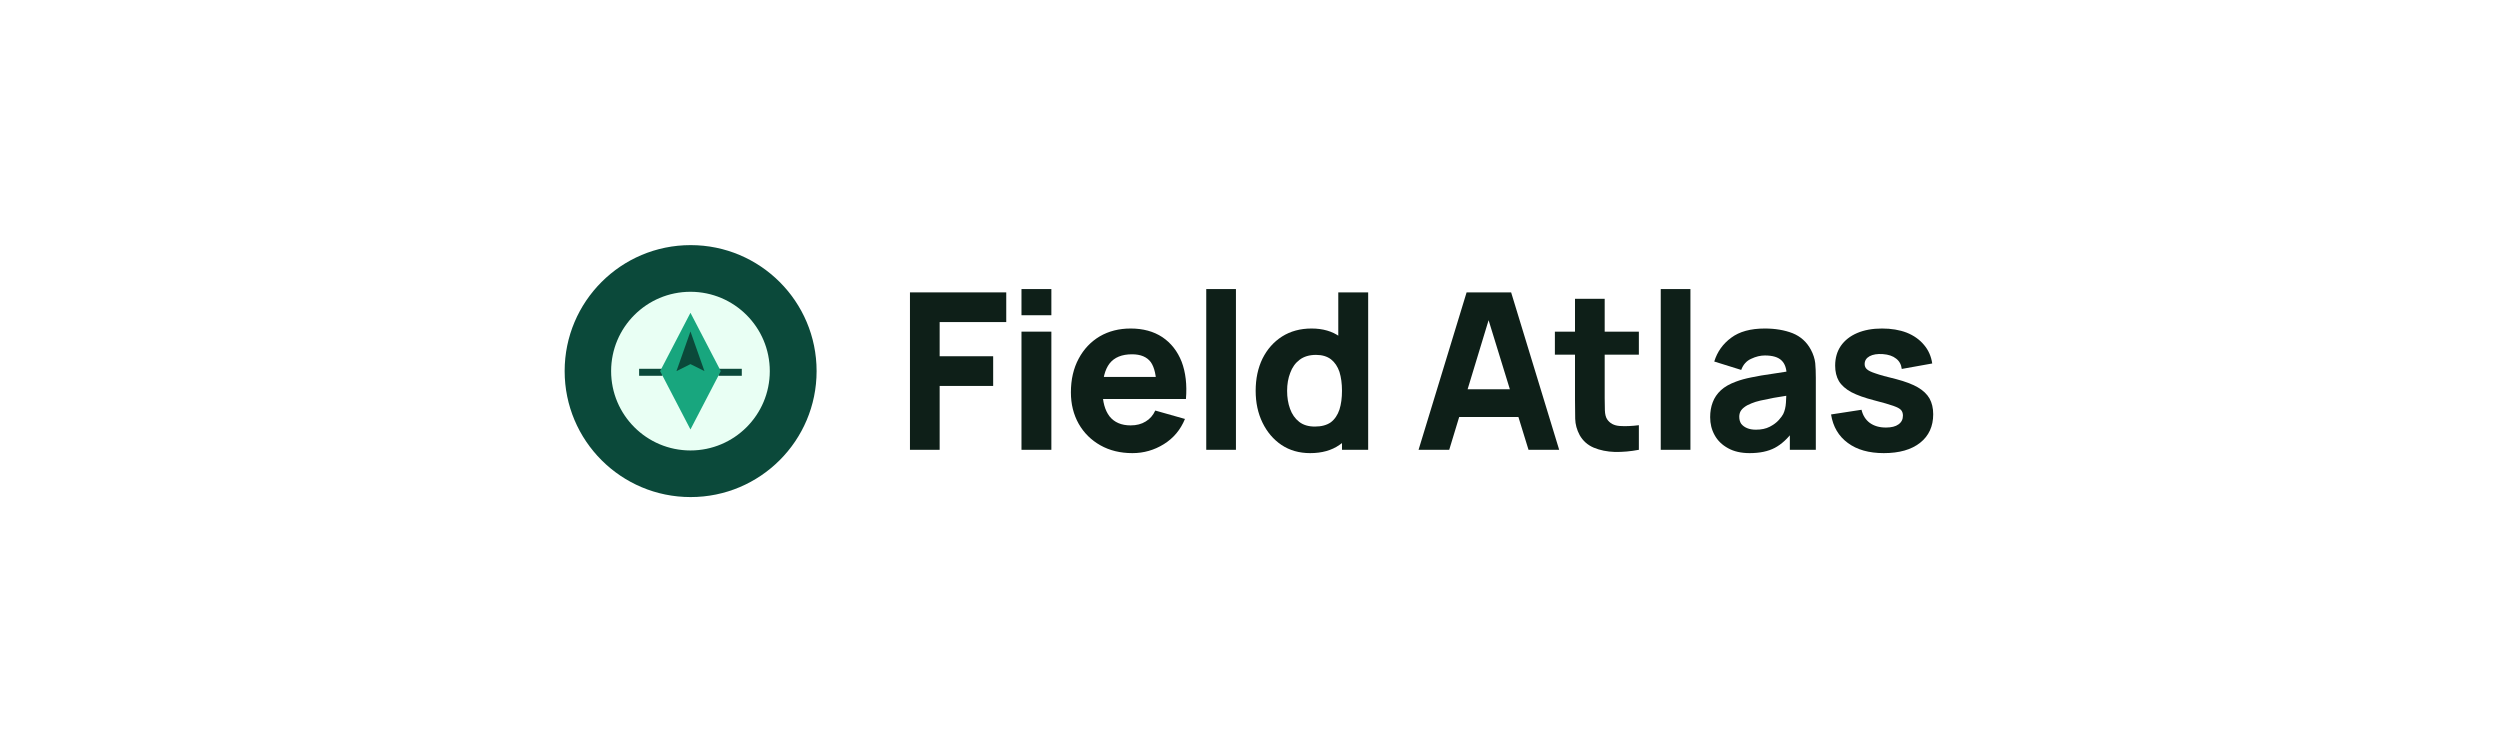
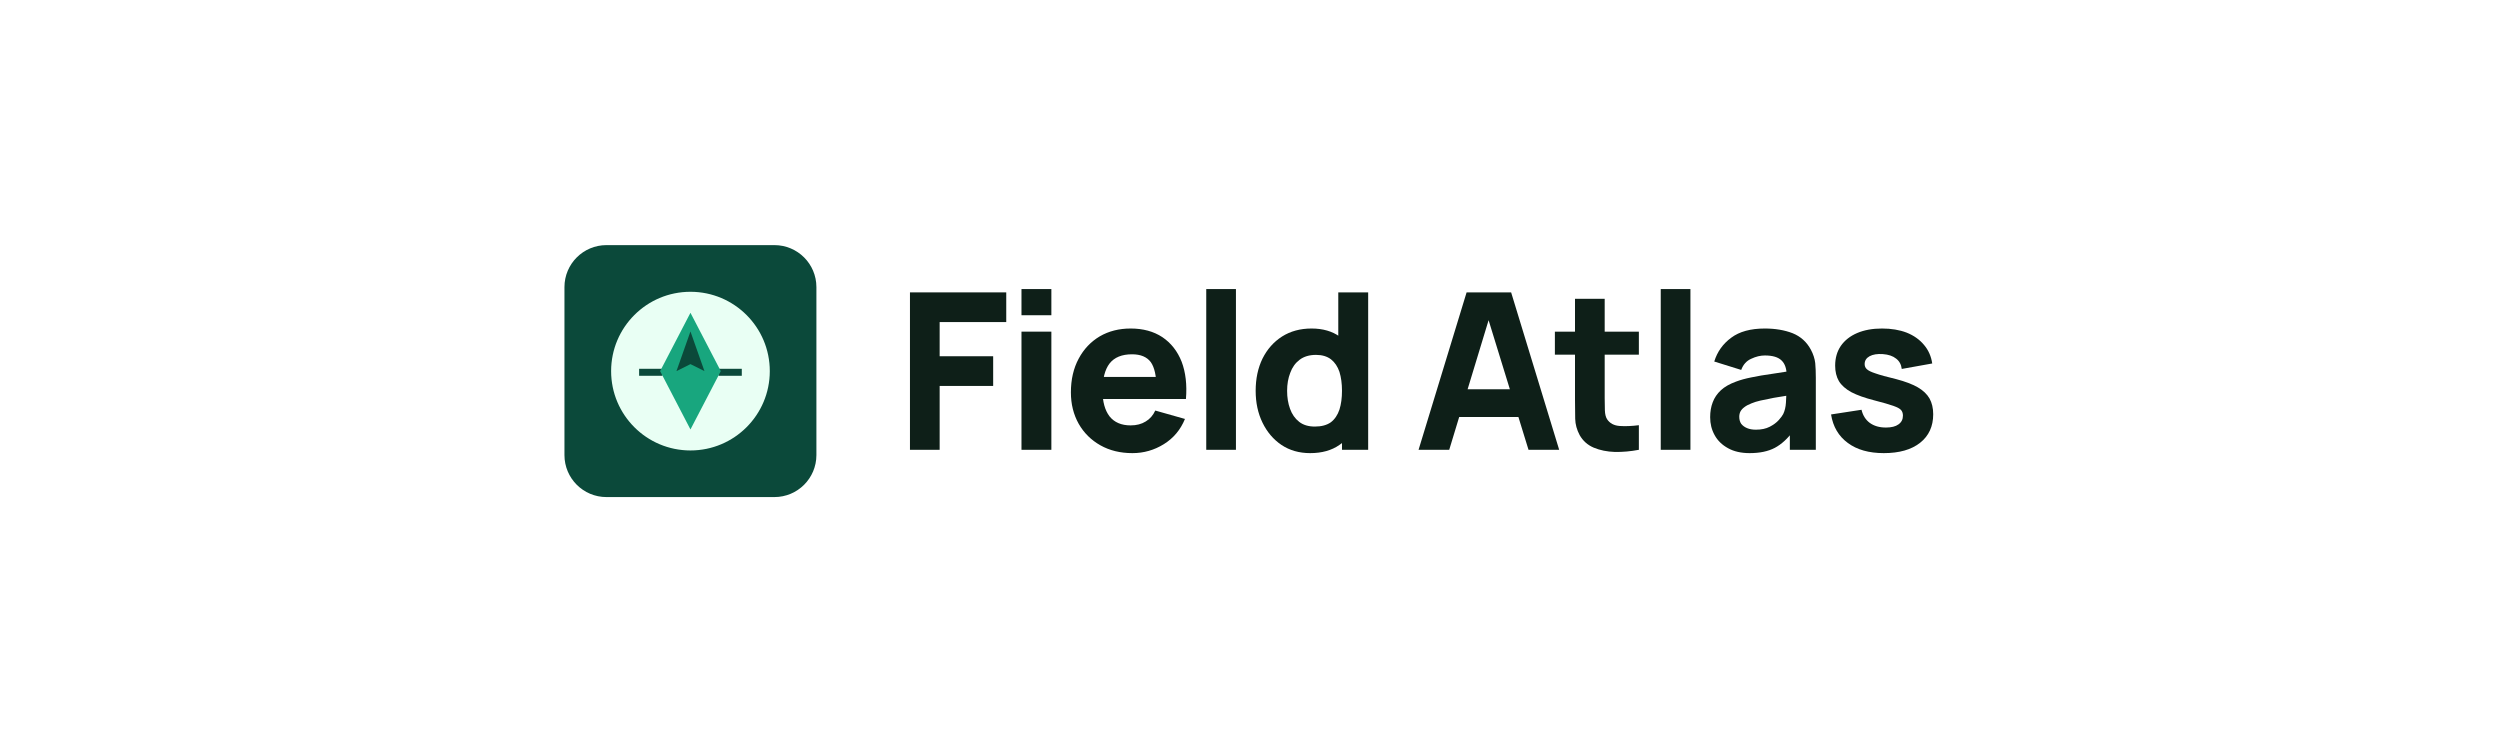
<svg xmlns="http://www.w3.org/2000/svg" viewBox="0 0 1280 380" role="img" aria-labelledby="t d">
  <style>.eb{animation:eb 7.8s linear infinite both}@keyframes eb{0%{opacity:0;transform:translateY(10px)}0%{opacity:0;transform:translateY(10px);animation-timing-function:cubic-bezier(.2,.8,.2,1)}5.77%{opacity:1;transform:none}100%{opacity:1;transform:none}}.a0{animation:a0 7.8s linear infinite both}@keyframes a0{0%{transform:translateY(120px)}2.31%{transform:translateY(120px);animation-timing-function:cubic-bezier(.2,.8,.2,1)}7.69%{transform:none}100%{transform:none}}.a1{animation:a1 7.8s linear infinite both}@keyframes a1{0%{transform:translateY(120px)}2.95%{transform:translateY(120px);animation-timing-function:cubic-bezier(.2,.8,.2,1)}8.33%{transform:none}100%{transform:none}}.a2{animation:a2 7.8s linear infinite both}@keyframes a2{0%{transform:translateY(120px)}3.59%{transform:translateY(120px);animation-timing-function:cubic-bezier(.2,.8,.2,1)}8.97%{transform:none}100%{transform:none}}.a3{animation:a3 7.8s linear infinite both}@keyframes a3{0%{transform:translateY(120px)}4.23%{transform:translateY(120px);animation-timing-function:cubic-bezier(.2,.8,.2,1)}9.62%{transform:none}100%{transform:none}}.a4{animation:a4 7.8s linear infinite both}@keyframes a4{0%{transform:translateY(120px)}4.87%{transform:translateY(120px);animation-timing-function:cubic-bezier(.2,.8,.2,1)}10.26%{transform:none}100%{transform:none}}.a5{animation:a5 7.8s linear infinite both}@keyframes a5{0%{transform:translateY(120px)}5.51%{transform:translateY(120px);animation-timing-function:cubic-bezier(.2,.8,.2,1)}10.9%{transform:none}100%{transform:none}}.a6{animation:a6 7.8s linear infinite both}@keyframes a6{0%{transform:translateY(120px)}6.15%{transform:translateY(120px);animation-timing-function:cubic-bezier(.2,.8,.2,1)}11.54%{transform:none}100%{transform:none}}.a7{animation:a7 7.8s linear infinite both}@keyframes a7{0%{transform:translateY(120px)}6.79%{transform:translateY(120px);animation-timing-function:cubic-bezier(.2,.8,.2,1)}12.18%{transform:none}100%{transform:none}}.a8{animation:a8 7.8s linear infinite both}@keyframes a8{0%{transform:translateY(120px)}7.44%{transform:translateY(120px);animation-timing-function:cubic-bezier(.2,.8,.2,1)}12.82%{transform:none}100%{transform:none}}.a9{animation:a9 7.8s linear infinite both}@keyframes a9{0%{transform:translateY(120px)}8.08%{transform:translateY(120px);animation-timing-function:cubic-bezier(.2,.8,.2,1)}13.46%{transform:none}100%{transform:none}}.a10{animation:a10 7.8s linear infinite both}@keyframes a10{0%{transform:translateY(120px)}8.72%{transform:translateY(120px);animation-timing-function:cubic-bezier(.2,.8,.2,1)}14.1%{transform:none}100%{transform:none}}.a11{animation:a11 7.8s linear infinite both}@keyframes a11{0%{transform:translateY(120px)}9.36%{transform:translateY(120px);animation-timing-function:cubic-bezier(.2,.8,.2,1)}14.74%{transform:none}100%{transform:none}}.b0{animation:b0 7.8s linear infinite both}@keyframes b0{0%{transform:translateY(150px)}9.49%{transform:translateY(150px);animation-timing-function:cubic-bezier(.2,.8,.2,1)}14.87%{transform:none}100%{transform:none}}.b1{animation:b1 7.8s linear infinite both}@keyframes b1{0%{transform:translateY(150px)}10.06%{transform:translateY(150px);animation-timing-function:cubic-bezier(.2,.8,.2,1)}15.45%{transform:none}100%{transform:none}}.b2{animation:b2 7.8s linear infinite both}@keyframes b2{0%{transform:translateY(150px)}10.64%{transform:translateY(150px);animation-timing-function:cubic-bezier(.2,.8,.2,1)}16.03%{transform:none}100%{transform:none}}.b3{animation:b3 7.8s linear infinite both}@keyframes b3{0%{transform:translateY(150px)}11.22%{transform:translateY(150px);animation-timing-function:cubic-bezier(.2,.8,.2,1)}16.6%{transform:none}100%{transform:none}}.b4{animation:b4 7.8s linear infinite both}@keyframes b4{0%{transform:translateY(150px)}11.79%{transform:translateY(150px);animation-timing-function:cubic-bezier(.2,.8,.2,1)}17.18%{transform:none}100%{transform:none}}.b5{animation:b5 7.8s linear infinite both}@keyframes b5{0%{transform:translateY(150px)}12.37%{transform:translateY(150px);animation-timing-function:cubic-bezier(.2,.8,.2,1)}17.76%{transform:none}100%{transform:none}}.b6{animation:b6 7.8s linear infinite both}@keyframes b6{0%{transform:translateY(150px)}12.95%{transform:translateY(150px);animation-timing-function:cubic-bezier(.2,.8,.2,1)}18.33%{transform:none}100%{transform:none}}.b7{animation:b7 7.8s linear infinite both}@keyframes b7{0%{transform:translateY(150px)}13.53%{transform:translateY(150px);animation-timing-function:cubic-bezier(.2,.8,.2,1)}18.91%{transform:none}100%{transform:none}}.b8{animation:b8 7.8s linear infinite both}@keyframes b8{0%{transform:translateY(150px)}14.1%{transform:translateY(150px);animation-timing-function:cubic-bezier(.2,.8,.2,1)}19.49%{transform:none}100%{transform:none}}.b9{animation:b9 7.8s linear infinite both}@keyframes b9{0%{transform:translateY(150px)}14.68%{transform:translateY(150px);animation-timing-function:cubic-bezier(.2,.8,.2,1)}20.06%{transform:none}100%{transform:none}}.b10{animation:b10 7.8s linear infinite both}@keyframes b10{0%{transform:translateY(150px)}15.26%{transform:translateY(150px);animation-timing-function:cubic-bezier(.2,.8,.2,1)}20.64%{transform:none}100%{transform:none}}.b11{animation:b11 7.8s linear infinite both}@keyframes b11{0%{transform:translateY(150px)}15.83%{transform:translateY(150px);animation-timing-function:cubic-bezier(.2,.8,.2,1)}21.22%{transform:none}100%{transform:none}}.b12{animation:b12 7.8s linear infinite both}@keyframes b12{0%{transform:translateY(150px)}16.41%{transform:translateY(150px);animation-timing-function:cubic-bezier(.2,.8,.2,1)}21.79%{transform:none}100%{transform:none}}.b13{animation:b13 7.8s linear infinite both}@keyframes b13{0%{transform:translateY(150px)}16.99%{transform:translateY(150px);animation-timing-function:cubic-bezier(.2,.8,.2,1)}22.37%{transform:none}100%{transform:none}}.b14{animation:b14 7.8s linear infinite both}@keyframes b14{0%{transform:translateY(150px)}17.56%{transform:translateY(150px);animation-timing-function:cubic-bezier(.2,.8,.2,1)}22.95%{transform:none}100%{transform:none}}.up{animation:up 7.8s linear infinite both}@keyframes up{0%{opacity:1;transform:none}39.74%{opacity:1;transform:none;animation-timing-function:ease-in-out}42.56%{opacity:1;transform:translateY(-18px);animation-timing-function:cubic-bezier(.6,0,.9,.4)}44.87%{opacity:1;transform:translateY(-320px)}45%{opacity:0;transform:translateY(-320px)}100%{opacity:0;transform:translateY(-320px)}}.down{animation:down 7.8s linear infinite both}@keyframes down{0%{opacity:1;transform:none}39.74%{opacity:1;transform:none;animation-timing-function:ease-in-out}42.56%{opacity:1;transform:translateY(18px);animation-timing-function:cubic-bezier(.6,0,.9,.4)}44.87%{opacity:1;transform:translateY(320px)}45%{opacity:0;transform:translateY(320px)}100%{opacity:0;transform:translateY(320px)}}.slide{animation:slide 7.8s linear infinite both}@keyframes slide{0%{transform:translateX(286.4px)}57.05%{transform:translateX(286.4px);animation-timing-function:cubic-bezier(.7,0,.2,1)}59.62%{transform:none}100%{transform:none}}.seed{transform-origin:353.6px 190.0px;animation:seed 7.8s linear infinite both}@keyframes seed{0%{opacity:0;transform:scale(.3)}40.26%{opacity:0;transform:scale(.3)}40.51%{opacity:1;transform:scale(.3);animation-timing-function:cubic-bezier(.2,.8,.2,1)}43.33%{opacity:1;transform:none}43.46%{opacity:0;transform:none}100%{opacity:0;transform:none}}.ring{transform-origin:353.6px 190.0px;animation:ring 7.8s linear infinite both}@keyframes ring{0%{opacity:0;transform:scale(.6)}43.33%{opacity:0;transform:scale(.6)}43.46%{opacity:1;transform:scale(.6);animation-timing-function:cubic-bezier(.2,.8,.2,1)}46.41%{opacity:1;transform:scale(1.3)}46.54%{opacity:0;transform:scale(1.3)}100%{opacity:0;transform:scale(1.3)}}.r0{transform-origin:353.6px 190.0px;animation:r0 7.8s linear infinite both}@keyframes r0{0%{opacity:0;transform:rotate(-150deg) scale(.3)}46.41%{opacity:0;transform:rotate(-150deg) scale(.3)}46.54%{opacity:1;transform:rotate(-150deg) scale(.3);animation-timing-function:cubic-bezier(.3,1.45,.5,1)}51.03%{opacity:1;transform:none}51.54%{opacity:1;transform:none}52.56%{opacity:0;transform:none}100%{opacity:0;transform:none}}.r1{transform-origin:353.6px 190.0px;animation:r1 7.8s linear infinite both}@keyframes r1{0%{opacity:0;transform:rotate(120deg) scale(.3)}46.67%{opacity:0;transform:rotate(120deg) scale(.3)}46.79%{opacity:1;transform:rotate(120deg) scale(.3);animation-timing-function:cubic-bezier(.3,1.45,.5,1)}51.03%{opacity:1;transform:none}51.54%{opacity:1;transform:none}52.56%{opacity:0;transform:none}100%{opacity:0;transform:none}}.r2{transform-origin:353.6px 190.0px;animation:r2 7.8s linear infinite both}@keyframes r2{0%{opacity:0;transform:rotate(-95deg) scale(.3)}46.92%{opacity:0;transform:rotate(-95deg) scale(.3)}47.05%{opacity:1;transform:rotate(-95deg) scale(.3);animation-timing-function:cubic-bezier(.3,1.45,.5,1)}51.03%{opacity:1;transform:none}51.54%{opacity:1;transform:none}52.56%{opacity:0;transform:none}100%{opacity:0;transform:none}}.r3{transform-origin:353.6px 190.0px;animation:r3 7.8s linear infinite both}@keyframes r3{0%{opacity:0;transform:rotate(165deg) scale(.3)}47.18%{opacity:0;transform:rotate(165deg) scale(.3)}47.31%{opacity:1;transform:rotate(165deg) scale(.3);animation-timing-function:cubic-bezier(.3,1.45,.5,1)}51.03%{opacity:1;transform:none}51.54%{opacity:1;transform:none}52.56%{opacity:0;transform:none}100%{opacity:0;transform:none}}.tile{transform-origin:353.6px 190.0px;animation:tile 7.8s linear infinite both}@keyframes tile{0%{opacity:0;transform:scale(.2)}49.23%{opacity:0;transform:scale(.2)}49.36%{opacity:1;transform:scale(.2);animation-timing-function:cubic-bezier(.2,.8,.2,1)}51.79%{opacity:1;transform:none}100%{opacity:1;transform:none}}.disc{transform-origin:353.6px 190.0px;animation:disc 7.8s linear infinite both}@keyframes disc{0%{opacity:0;transform:scale(0)}50.51%{opacity:0;transform:scale(0)}50.64%{opacity:1;transform:scale(0);animation-timing-function:cubic-bezier(.3,1.45,.5,1)}53.59%{opacity:1;transform:none}100%{opacity:1;transform:none}}.needle{transform-origin:353.6px 190.0px;animation:needle 7.8s linear infinite both}@keyframes needle{0%{opacity:0;transform:rotate(-540deg) scale(.4)}47.44%{opacity:0;transform:rotate(-540deg) scale(.4)}47.56%{opacity:1;transform:rotate(-540deg) scale(.4);animation-timing-function:cubic-bezier(.2,.8,.2,1)}52.82%{opacity:1;transform:rotate(14deg);animation-timing-function:ease-in-out}54.62%{opacity:1;transform:rotate(-5deg);animation-timing-function:ease-in-out}56.15%{opacity:1;transform:none}100%{opacity:1;transform:none}}.bars{transform-origin:353.6px 190.0px;animation:bars 7.8s linear infinite both}@keyframes bars{0%{transform:scaleX(0)}52.82%{transform:scaleX(0);animation-timing-function:cubic-bezier(.2,.8,.2,1)}55.38%{transform:none}100%{transform:none}}.c0{animation:c0 7.8s linear infinite both}@keyframes c0{0%{transform:translateY(140px)}58.97%{transform:translateY(140px);animation-timing-function:cubic-bezier(.2,.8,.2,1)}64.36%{transform:none}100%{transform:none}}.c1{animation:c1 7.8s linear infinite both}@keyframes c1{0%{transform:translateY(140px)}59.49%{transform:translateY(140px);animation-timing-function:cubic-bezier(.2,.8,.2,1)}64.87%{transform:none}100%{transform:none}}.c2{animation:c2 7.8s linear infinite both}@keyframes c2{0%{transform:translateY(140px)}60%{transform:translateY(140px);animation-timing-function:cubic-bezier(.2,.8,.2,1)}65.38%{transform:none}100%{transform:none}}.c3{animation:c3 7.8s linear infinite both}@keyframes c3{0%{transform:translateY(140px)}60.51%{transform:translateY(140px);animation-timing-function:cubic-bezier(.2,.8,.2,1)}65.9%{transform:none}100%{transform:none}}.c4{animation:c4 7.8s linear infinite both}@keyframes c4{0%{transform:translateY(140px)}61.03%{transform:translateY(140px);animation-timing-function:cubic-bezier(.2,.8,.2,1)}66.41%{transform:none}100%{transform:none}}.c5{animation:c5 7.8s linear infinite both}@keyframes c5{0%{transform:translateY(140px)}61.54%{transform:translateY(140px);animation-timing-function:cubic-bezier(.2,.8,.2,1)}66.92%{transform:none}100%{transform:none}}.c6{animation:c6 7.8s linear infinite both}@keyframes c6{0%{transform:translateY(140px)}62.05%{transform:translateY(140px);animation-timing-function:cubic-bezier(.2,.8,.2,1)}67.44%{transform:none}100%{transform:none}}.c7{animation:c7 7.8s linear infinite both}@keyframes c7{0%{transform:translateY(140px)}62.56%{transform:translateY(140px);animation-timing-function:cubic-bezier(.2,.8,.2,1)}67.95%{transform:none}100%{transform:none}}.c8{animation:c8 7.8s linear infinite both}@keyframes c8{0%{transform:translateY(140px)}63.08%{transform:translateY(140px);animation-timing-function:cubic-bezier(.2,.8,.2,1)}68.46%{transform:none}100%{transform:none}}.c9{animation:c9 7.8s linear infinite both}@keyframes c9{0%{transform:translateY(140px)}63.59%{transform:translateY(140px);animation-timing-function:cubic-bezier(.2,.8,.2,1)}68.97%{transform:none}100%{transform:none}}.c10{animation:c10 7.8s linear infinite both}@keyframes c10{0%{transform:translateY(140px)}64.1%{transform:translateY(140px);animation-timing-function:cubic-bezier(.2,.8,.2,1)}69.49%{transform:none}100%{transform:none}}.all{animation:all 7.8s linear infinite both}@keyframes all{0%{opacity:1}94.87%{opacity:1;animation-timing-function:ease-in}99.74%{opacity:0}100%{opacity:0}}.up,.down,.seed,.ring,.r0,.r1,.r2,.r3{opacity:0}@media (prefers-reduced-motion:reduce){svg *{animation:none!important}}</style>
  <defs>
    <clipPath id="k1">
      <rect x="0" y="98.1" width="1280" height="130.6" />
    </clipPath>
    <clipPath id="k2">
      <rect x="0" y="193.9" width="1280" height="141.4" />
    </clipPath>
    <clipPath id="k3">
      <rect x="0" y="116.1" width="1280" height="152.3" />
    </clipPath>
  </defs>
  <g class="all">
    <g class="up">
      <g class="eb" fill="#4F6B5E">
        <path d="M325.6 96.3Q323.5 96.3 322.1 95.4Q320.6 94.5 319.8 92.9Q319.1 91.3 319.1 89.2Q319.1 87 319.8 85.4Q320.6 83.8 322.1 82.9Q323.5 82 325.6 82Q327.6 82 329.1 82.9Q330.6 83.8 331.4 85.4Q332.2 87 332.2 89.2Q332.2 91.3 331.4 92.9Q330.6 94.5 329.1 95.4Q327.6 96.3 325.6 96.3ZM325.6 94.1Q327 94.1 327.9 93.5Q328.8 92.9 329.3 91.8Q329.7 90.7 329.7 89.2Q329.7 87.7 329.3 86.6Q328.8 85.4 327.9 84.8Q327 84.2 325.6 84.2Q324.2 84.2 323.3 84.8Q322.4 85.4 321.9 86.5Q321.5 87.7 321.5 89.2Q321.5 90.7 321.9 91.8Q322.4 92.9 323.3 93.5Q324.2 94.1 325.6 94.1Z" />
        <path d="M338.2 96V82.3H346.5V84.6H340.5V88H345.3V90.3H340.5V96Z" />
        <path d="M352.4 96V82.3H360.6V84.6H354.6V88H359.5V90.3H354.6V96Z" />
        <path d="M366.7 96V82.3H369V93.9H375V96Z" />
        <path d="M381 96V82.3H383.3V96Z" />
        <path d="M390.3 96V82.3H392.6L399 92V82.3H401.3V96H399L392.6 86.4V96Z" />
        <path d="M408.1 96V82.3H417V84.5H410.4V87.8H415.8V90H410.4V93.9H417V96Z" />
        <path d="M431.4 96V82.3H437.1Q437.3 82.3 437.6 82.3Q437.9 82.3 438.2 82.4Q439.3 82.6 440.1 83.2Q440.9 83.8 441.3 84.7Q441.6 85.6 441.6 86.8Q441.6 88.4 440.8 89.6Q439.9 90.9 438.2 91.1L437.2 91.2H433.7V96ZM439.3 96 436.6 90.4 438.9 89.9 441.9 96ZM433.7 89.1H437Q437.2 89.1 437.4 89.1Q437.6 89 437.8 89Q438.4 88.8 438.7 88.5Q439.1 88.1 439.2 87.7Q439.3 87.2 439.3 86.8Q439.3 86.3 439.2 85.9Q439.1 85.4 438.7 85.1Q438.4 84.7 437.8 84.6Q437.6 84.5 437.4 84.5Q437.2 84.5 437 84.5H433.7Z" />
        <path d="M448.1 96V82.3H457V84.5H450.4V87.8H455.8V90H450.4V93.9H457V96Z" />
        <path d="M468.4 96.3Q466.9 96.3 465.7 95.8Q464.5 95.2 463.7 94.3Q462.9 93.3 462.7 92L465.1 91.6Q465.4 92.8 466.3 93.5Q467.3 94.1 468.5 94.1Q469.2 94.1 469.9 93.9Q470.5 93.7 470.9 93.2Q471.3 92.8 471.3 92.2Q471.3 91.9 471.2 91.6Q471.1 91.4 471 91.2Q470.8 91 470.5 90.9Q470.2 90.7 469.8 90.6L466.3 89.5Q465.8 89.4 465.3 89.2Q464.8 89 464.3 88.6Q463.8 88.2 463.5 87.6Q463.2 87 463.2 86.1Q463.2 84.7 463.9 83.8Q464.6 82.9 465.7 82.5Q466.8 82 468.2 82.1Q469.6 82.1 470.7 82.5Q471.8 83 472.6 83.9Q473.3 84.8 473.6 86.1L471.2 86.5Q471 85.8 470.6 85.3Q470.1 84.7 469.5 84.5Q468.9 84.2 468.2 84.2Q467.5 84.2 466.9 84.4Q466.3 84.6 466 85Q465.6 85.4 465.6 85.9Q465.6 86.4 465.9 86.8Q466.2 87.1 466.7 87.3Q467.1 87.5 467.6 87.6L470.1 88.3Q470.6 88.4 471.2 88.6Q471.8 88.8 472.4 89.3Q473 89.7 473.4 90.3Q473.7 91 473.7 92Q473.7 93.1 473.3 93.9Q472.8 94.7 472.1 95.2Q471.3 95.8 470.4 96Q469.4 96.3 468.4 96.3Z" />
        <path d="M480 96V82.3H488.8V84.5H482.3V87.8H487.7V90H482.3V93.9H488.8V96Z" />
        <path d="M494.3 96 498.6 82.3H502L506.3 96H503.9L500 83.7H500.5L496.7 96ZM496.7 93V90.9H503.9V93Z" />
        <path d="M512.2 96V82.3H517.8Q518 82.3 518.4 82.3Q518.7 82.3 518.9 82.4Q520.1 82.6 520.9 83.2Q521.7 83.8 522 84.7Q522.4 85.6 522.4 86.8Q522.4 88.4 521.6 89.6Q520.7 90.9 519 91.1L518 91.2H514.5V96ZM520 96 517.3 90.4 519.7 89.9 522.6 96ZM514.5 89.1H517.7Q517.9 89.1 518.2 89.1Q518.4 89 518.6 89Q519.2 88.8 519.5 88.5Q519.8 88.1 520 87.7Q520.1 87.2 520.1 86.8Q520.1 86.3 520 85.9Q519.8 85.4 519.5 85.1Q519.2 84.7 518.6 84.6Q518.4 84.5 518.2 84.5Q517.9 84.5 517.7 84.5H514.5Z" />
        <path d="M534.2 96.3Q532.2 96.3 530.7 95.4Q529.2 94.5 528.5 92.9Q527.7 91.3 527.7 89.2Q527.7 87 528.5 85.4Q529.2 83.8 530.7 82.9Q532.2 82 534.2 82Q536.6 82 538.2 83.2Q539.7 84.4 540.4 86.4L538.1 87Q537.7 85.7 536.7 84.9Q535.7 84.2 534.2 84.2Q532.8 84.2 531.9 84.8Q531 85.4 530.5 86.5Q530.1 87.7 530.1 89.2Q530.1 90.7 530.5 91.8Q531 92.9 531.9 93.5Q532.8 94.1 534.2 94.1Q535.7 94.1 536.7 93.4Q537.7 92.6 538.1 91.3L540.4 91.9Q539.7 93.9 538.2 95.1Q536.6 96.3 534.2 96.3Z" />
        <path d="M546.6 96V82.3H548.9V88.1H555.4V82.3H557.7V96H555.4V90.2H548.9V96Z" />
        <path d="M572.5 96V82.3H580.7V84.6H574.8V88H579.6V90.3H574.8V96Z" />
        <path d="M592.4 96.3Q590.4 96.3 588.9 95.4Q587.4 94.5 586.7 92.9Q585.9 91.3 585.9 89.2Q585.9 87 586.7 85.4Q587.4 83.8 588.9 82.9Q590.4 82 592.4 82Q594.5 82 595.9 82.9Q597.4 83.8 598.2 85.4Q599 87 599 89.2Q599 91.3 598.2 92.9Q597.4 94.5 595.9 95.4Q594.5 96.3 592.4 96.3ZM592.4 94.1Q593.8 94.1 594.7 93.5Q595.6 92.9 596.1 91.8Q596.6 90.7 596.6 89.2Q596.6 87.7 596.1 86.6Q595.6 85.4 594.7 84.8Q593.8 84.2 592.4 84.2Q591 84.2 590.1 84.8Q589.2 85.4 588.8 86.5Q588.3 87.7 588.3 89.2Q588.3 90.7 588.8 91.8Q589.2 92.9 590.1 93.5Q591 94.1 592.4 94.1Z" />
        <path d="M605.1 96V82.3H610.7Q610.9 82.3 611.2 82.3Q611.5 82.3 611.8 82.4Q613 82.6 613.8 83.2Q614.5 83.8 614.9 84.7Q615.3 85.6 615.3 86.8Q615.3 88.4 614.4 89.6Q613.6 90.9 611.8 91.1L610.9 91.2H607.3V96ZM612.9 96 610.2 90.4 612.5 89.9 615.5 96ZM607.3 89.1H610.6Q610.8 89.1 611 89.1Q611.3 89 611.5 89Q612 88.8 612.4 88.5Q612.7 88.1 612.8 87.7Q613 87.2 613 86.8Q613 86.3 612.8 85.9Q612.7 85.4 612.4 85.1Q612 84.7 611.5 84.6Q611.3 84.5 611 84.5Q610.8 84.5 610.6 84.5H607.3Z" />
        <path d="M628.8 96 633.1 82.3H636.5L640.8 96H638.4L634.5 83.7H635L631.2 96ZM631.2 93V90.9H638.4V93Z" />
        <path d="M646.7 96V82.3H649L655.3 92V82.3H657.7V96H655.3L649 86.4V96Z" />
        <path d="M664.5 96V82.3H668.9Q669 82.3 669.5 82.3Q670 82.3 670.5 82.4Q672.1 82.6 673.3 83.6Q674.4 84.5 675 86Q675.6 87.4 675.6 89.2Q675.6 90.9 675 92.4Q674.4 93.8 673.3 94.8Q672.1 95.7 670.5 95.9Q670.1 96 669.5 96Q669 96 668.9 96ZM666.8 93.8H668.9Q669.1 93.8 669.6 93.8Q670 93.8 670.4 93.7Q671.3 93.6 671.9 92.9Q672.6 92.2 672.8 91.2Q673.1 90.2 673.1 89.2Q673.1 88 672.8 87.1Q672.5 86.1 671.9 85.4Q671.3 84.8 670.4 84.6Q670 84.5 669.6 84.5Q669.1 84.5 668.9 84.5H666.8Z" />
        <path d="M682 96V82.3H687.6Q687.8 82.3 688.2 82.3Q688.5 82.3 688.7 82.4Q689.9 82.6 690.7 83.2Q691.5 83.8 691.8 84.7Q692.2 85.6 692.2 86.8Q692.2 88.4 691.4 89.6Q690.5 90.9 688.8 91.1L687.8 91.2H684.3V96ZM689.8 96 687.1 90.4 689.5 89.9 692.4 96ZM684.3 89.1H687.5Q687.7 89.1 688 89.1Q688.2 89 688.4 89Q689 88.8 689.3 88.5Q689.6 88.1 689.8 87.7Q689.9 87.2 689.9 86.8Q689.9 86.3 689.8 85.9Q689.6 85.4 689.3 85.1Q689 84.7 688.4 84.6Q688.2 84.5 688 84.5Q687.7 84.5 687.5 84.5H684.3Z" />
        <path d="M704.5 96.3Q702.4 96.3 701 95.4Q699.5 94.5 698.7 92.9Q697.9 91.3 697.9 89.2Q697.9 87 698.7 85.4Q699.5 83.8 701 82.9Q702.4 82 704.5 82Q706.5 82 708 82.9Q709.5 83.8 710.3 85.4Q711 87 711 89.2Q711 91.3 710.3 92.9Q709.5 94.5 708 95.4Q706.5 96.3 704.5 96.3ZM704.5 94.1Q705.9 94.1 706.8 93.5Q707.7 92.9 708.2 91.8Q708.6 90.7 708.6 89.2Q708.6 87.7 708.2 86.6Q707.7 85.4 706.8 84.8Q705.9 84.2 704.5 84.2Q703.1 84.2 702.2 84.8Q701.3 85.4 700.8 86.5Q700.4 87.7 700.4 89.2Q700.4 90.7 700.8 91.8Q701.3 92.9 702.2 93.5Q703.1 94.1 704.5 94.1Z" />
        <path d="M717.3 96V82.3H719.6V96Z" />
        <path d="M726.6 96V82.3H731Q731.2 82.3 731.7 82.3Q732.2 82.3 732.7 82.4Q734.3 82.6 735.4 83.6Q736.5 84.5 737.1 86Q737.7 87.4 737.7 89.2Q737.7 90.9 737.1 92.4Q736.5 93.8 735.4 94.8Q734.3 95.7 732.7 95.9Q732.2 96 731.7 96Q731.2 96 731 96ZM729 93.8H731Q731.3 93.8 731.7 93.8Q732.2 93.8 732.5 93.7Q733.5 93.6 734.1 92.9Q734.7 92.2 735 91.2Q735.3 90.2 735.3 89.2Q735.3 88 735 87.1Q734.7 86.1 734.1 85.4Q733.5 84.8 732.5 84.6Q732.2 84.5 731.7 84.5Q731.3 84.5 731 84.5H729Z" />
      </g>
      <g clip-path="url(#k1)" fill="#0e1f18">
        <path class="a0" d="M316.4 196 337.5 126.9H357L378.1 196H364.7L345.9 135H348.4L329.8 196ZM329.1 181.6V169.4H365.6V181.6Z" />
        <path class="a1" d="M419.2 196V171.5Q419.2 169.7 419 167Q418.8 164.2 417.8 161.4Q416.8 158.7 414.5 156.8Q412.3 154.9 408.1 154.9Q406.4 154.9 404.5 155.4Q402.6 156 400.9 157.5Q399.2 159 398.1 161.9Q397 164.8 397 169.7L389.6 166.1Q389.6 160 392 154.6Q394.5 149.2 399.6 145.9Q404.6 142.6 412.2 142.6Q418.3 142.6 422.1 144.7Q426 146.8 428.1 149.9Q430.3 153.1 431.2 156.5Q432.1 160 432.3 162.8Q432.5 165.6 432.5 166.9V196ZM383.8 196V144.2H395.4V161.3H397V196Z" />
        <path class="a2" d="M462.3 197.4Q452.5 197.4 446.5 193Q440.5 188.6 439.2 180.4L452.5 178.4Q453.3 182.1 456.2 184.1Q459 186.2 463.3 186.2Q466.8 186.2 468.8 184.8Q470.7 183.5 470.7 181Q470.7 179.5 469.9 178.6Q469.1 177.6 466.5 176.7Q463.8 175.8 458.2 174.3Q451.9 172.7 448.1 170.7Q444.3 168.6 442.6 165.8Q440.9 163 440.9 159Q440.9 154 443.5 150.4Q446 146.7 450.6 144.7Q455.3 142.7 461.6 142.7Q467.6 142.7 472.4 144.6Q477.1 146.5 480 149.9Q482.9 153.4 483.5 158.1L470.2 160.5Q469.9 157.6 467.7 155.9Q465.5 154.2 461.8 154Q458.2 153.7 456.1 154.9Q453.9 156.1 453.9 158.4Q453.9 159.7 454.8 160.6Q455.7 161.5 458.7 162.5Q461.6 163.5 467.7 165Q473.6 166.5 477.2 168.6Q480.8 170.6 482.4 173.5Q484 176.3 484 180.4Q484 188.3 478.3 192.9Q472.5 197.4 462.3 197.4Z" />
        <path class="a3" d="M500.8 196 485 144.1 497.7 144.2 507.2 175.1 516.7 144.2H527.6L537.1 175.1L546.5 144.2H559.3L543.4 196H533.5L522.1 162.2L510.8 196Z" />
        <path class="a4" d="M587.2 197.4Q579.2 197.4 573.2 194Q567.1 190.6 563.7 184.6Q560.2 178.5 560.2 170.8Q560.2 162.3 563.6 156Q567 149.7 572.9 146.2Q578.8 142.7 586.4 142.7Q594.6 142.7 600.3 146.6Q606 150.4 608.8 157.4Q611.5 164.3 610.7 173.7H597.8V168.9Q597.8 161 595.3 157.5Q592.7 154 587 154Q580.4 154 577.2 158.1Q574.1 162.2 574.1 170.1Q574.1 177.3 577.2 181.3Q580.4 185.2 586.4 185.2Q590.3 185.2 593 183.6Q595.8 181.9 597.2 178.7L610.3 182.5Q607.3 189.6 601 193.5Q594.7 197.4 587.2 197.4ZM570 173.7V164H604.4V173.7Z" />
        <path class="a5" d="M618.6 196V144.2H630.1V156.8L628.9 155.2Q629.9 152.5 631.6 150.3Q633.2 148.1 635.7 146.7Q637.6 145.5 639.8 144.9Q642 144.2 644.3 144Q646.7 143.9 649 144.2V156.4Q646.9 155.7 644 155.9Q641.2 156.1 638.9 157.2Q636.6 158.3 635 160Q633.4 161.8 632.6 164.2Q631.8 166.5 631.8 169.5V196Z" />
        <path class="a6" d="M673.6 197.4Q663.8 197.4 657.8 193Q651.8 188.6 650.5 180.4L663.8 178.4Q664.6 182.1 667.4 184.1Q670.3 186.2 674.6 186.2Q678.1 186.2 680 184.8Q682 183.5 682 181Q682 179.5 681.2 178.6Q680.4 177.6 677.8 176.7Q675.1 175.8 669.5 174.3Q663.2 172.7 659.4 170.7Q655.6 168.6 653.9 165.8Q652.2 163 652.2 159Q652.2 154 654.8 150.4Q657.3 146.7 661.9 144.7Q666.6 142.7 672.8 142.7Q678.9 142.7 683.6 144.6Q688.4 146.5 691.3 149.9Q694.2 153.4 694.8 158.1L681.5 160.5Q681.2 157.6 679 155.9Q676.8 154.2 673.1 154Q669.5 153.7 667.4 154.9Q665.2 156.1 665.2 158.4Q665.2 159.7 666.1 160.6Q667 161.5 670 162.5Q672.9 163.5 679 165Q684.9 166.5 688.5 168.6Q692 170.6 693.7 173.5Q695.3 176.3 695.3 180.4Q695.3 188.3 689.6 192.9Q683.8 197.4 673.6 197.4Z" />
        <path class="a8" d="M723.6 196V144.4Q723.6 142.4 723.7 139.9Q723.8 137.4 724.5 134.8Q725.2 132.3 727.1 130.2Q729.5 127.6 732.3 126.6Q735.1 125.6 737.7 125.5Q740.4 125.4 742.3 125.4H748.7V136H742.7Q739.7 136 738.2 137.6Q736.7 139.1 736.7 141.3V196ZM715.5 154.2V144.2H748.7V154.2Z" />
        <path class="a9" d="M753.5 196V144.2H765V156.8L763.8 155.2Q764.8 152.5 766.4 150.3Q768.1 148.1 770.6 146.7Q772.4 145.5 774.7 144.9Q776.9 144.2 779.2 144Q781.6 143.9 783.9 144.2V156.4Q781.8 155.7 778.9 155.9Q776 156.1 773.7 157.2Q771.4 158.3 769.9 160Q768.3 161.8 767.5 164.2Q766.6 166.5 766.6 169.5V196Z" />
        <path class="a10" d="M812.5 197.4Q804.7 197.4 798.8 193.9Q792.9 190.4 789.6 184.3Q786.3 178.1 786.3 170.1Q786.3 162 789.7 155.8Q793 149.6 798.9 146.2Q804.8 142.7 812.5 142.7Q820.4 142.7 826.3 146.2Q832.2 149.7 835.5 155.9Q838.8 162.1 838.8 170.1Q838.8 178.1 835.5 184.3Q832.2 190.5 826.2 194Q820.3 197.4 812.5 197.4ZM812.5 185.2Q818.8 185.2 821.9 181Q825 176.8 825 170.1Q825 163.2 821.9 159Q818.7 154.9 812.5 154.9Q808.3 154.9 805.5 156.8Q802.8 158.8 801.5 162.2Q800.1 165.6 800.1 170.1Q800.1 177 803.3 181.1Q806.4 185.2 812.5 185.2Z" />
        <path class="a11" d="M908.9 196V165.4Q908.9 160.2 906.5 157.4Q904.1 154.5 899.8 154.5Q897.1 154.5 895 155.8Q893 157.1 891.9 159.4Q890.8 161.6 890.8 164.6L885.3 161Q885.3 155.6 887.8 151.6Q890.3 147.5 894.6 145.2Q898.8 142.9 904 142.9Q912.9 142.9 917.4 148.2Q922 153.4 922 161.9V196ZM846.4 196V144.2H857.9V161.3H859.6V196ZM877.7 196V165.4Q877.7 160.2 875.3 157.4Q872.9 154.5 868.6 154.5Q864.5 154.5 862 157.3Q859.6 160.1 859.6 164.6L854.1 160.8Q854.1 155.7 856.6 151.6Q859.2 147.6 863.5 145.3Q867.8 142.9 873.1 142.9Q879.2 142.9 883.1 145.5Q887 148.1 888.9 152.4Q890.8 156.7 890.8 161.9V196Z" />
      </g>
    </g>
    <g class="down">
      <g clip-path="url(#k2)" fill="#12805F">
        <path class="b0" d="M334.6 299.9Q334.5 294 334.3 289Q334.1 284 333.8 279.6Q333.6 275.1 333.2 271Q332.9 266.8 332.3 262.7Q331.9 259.8 331.2 258.8Q330.6 257.9 329.6 257.9Q328.4 257.9 326.9 259.5Q325.4 261.1 323 265.2L321.5 264.1Q324.2 257.6 327.1 254.5Q329.9 251.4 333.8 251.4Q337.5 251.4 339.1 253.6Q340.7 255.8 341.3 260.4Q341.8 264.7 342.2 270.4Q342.6 276 342.9 282.1Q343.2 288.2 343 294.4H341.8L342.2 293.7Q346.1 287.6 349.5 281Q352.9 274.3 355.9 267.2Q358.9 260.2 361.2 253H367.4Q367.7 258.2 368 263.4Q368.3 268.7 368.6 273.9Q368.9 279.2 369.2 284.4Q369.5 289.6 369.7 294.8L368 294.7L368.5 294Q371.6 290.2 374.7 286.3Q377.7 282.3 380.3 278Q383 273.7 385.3 268.9Q385.8 267.9 386.2 266.8Q386.6 265.7 387 264.6L385.8 271.3L384.5 267Q383.8 264.2 383.4 262.4Q383 260.6 382.9 259.4Q382.8 258.2 382.8 257.4Q382.8 254 384.2 252.7Q385.6 251.3 387.8 251.3Q389 251.3 390 251.7Q391 252.1 391.5 252.6Q391.9 253.5 392.1 254.4Q392.3 255.3 392.3 256.3Q392.3 258.6 391.5 261.1Q390.7 263.6 389.6 265.8Q388.6 268 387.9 269.5Q386.3 272.9 384.1 276.5Q381.9 280.2 379.1 284.2Q376.3 288.1 373 292.1Q369.7 296.2 365.9 300L361.7 300.5L360.9 299.9Q360.7 295.3 360.5 290.7Q360.2 286.2 360 281.6Q359.8 277 359.6 272.4Q359.4 267.9 359.1 263.3L360.4 262.9L359.9 264.5Q358.4 268.4 356.5 272.9Q354.5 277.3 351.9 282.1Q349.4 286.8 346.4 291.4Q343.5 295.9 340.1 300L335.4 300.5Z" />
        <path class="b1" d="M396 300.8 394.9 299.9 405.9 247.7Q406.8 243 407.6 238.5Q408.5 234 409 229.4L411.1 231.6L401.1 229.6L401.4 227.9L418.7 223.1L419.7 224.2L411.4 264.3L411.2 265L408.3 279Q407.5 282.4 406.9 285.9Q406.3 289.4 405.8 292.9Q405.2 296.5 404.8 300ZM427.6 301.4Q425.2 301.4 423.4 300Q421.6 298.6 421.6 296.2Q421.6 294.8 421.8 293Q422.1 291.3 422.7 288.8L426.9 270.7Q427.4 268.4 428 265.8Q428.5 263.2 428.5 261.6Q428.5 259.9 427.5 259Q426.6 258.1 425.1 258.1Q423.3 258.1 421 259Q418.8 259.9 416 261.8Q413.1 263.7 409.8 266.5L409.3 264.6H409.8Q413.4 261 416.9 257.9Q420.4 254.9 424 253.1Q427.6 251.4 431 251.4Q434.2 251.4 436 253.3Q437.8 255.2 437.8 258.9Q437.8 261.2 437.4 263.5Q437 265.9 436.4 268.3L431.9 288.1Q431.4 289.8 431.2 291.1Q431 292.3 431 293.1Q431 294.1 431.6 294.5Q432.2 295 432.8 295Q434.2 295 436.4 293.3Q438.7 291.7 441.2 288.7L442.7 289.7Q441.1 292.5 438.9 295.2Q436.6 297.9 433.8 299.6Q431 301.4 427.6 301.4Z" />
        <path class="b2" d="M458.6 301.4Q456.1 301.4 453.8 300.1Q451.5 298.8 450.2 295.9Q448.8 293.1 448.8 288.7Q448.8 284 450.6 278.8Q452.5 273.7 455.5 268.8Q458.5 263.9 462.3 260Q466.1 256.1 470.3 253.8Q474.5 251.4 478.5 251.4Q480.6 251.4 482.7 252.1Q484.8 252.8 486.6 254.2Q488.4 255.7 489.6 257.7L484.8 261.7Q483.4 260 481.4 258.2Q479.3 256.5 476.2 256.5Q474.2 256.5 472.4 257.3Q470.6 258 469 259.3Q467.4 260.6 466.1 262.4Q463.5 265.5 461.7 269.7Q459.9 274 459.1 278.4Q458.2 282.7 458.2 286.2Q458.2 290.2 459.3 292.7Q460.4 295.1 463.4 295.1Q465.1 295.1 467.4 293.9Q469.7 292.7 472.6 290Q475.4 287.3 479 282.9L479.5 284.3H479.2Q476.4 288.8 473.1 292.7Q469.8 296.6 466.2 299Q462.6 301.4 458.6 301.4ZM481.5 301.4Q478.9 301.4 477 299.8Q475.1 298.2 475.1 295.4Q475.1 294.8 475.2 294Q475.2 293.2 475.5 291.6Q475.9 290 476.5 287.2L476.6 286.8L482.7 256.6L483.3 256.3L491.7 250.8L492.8 251.7L485.1 288.9Q484.9 290.3 484.7 291.3Q484.5 292.3 484.5 293.3Q484.5 294.1 484.9 294.5Q485.3 295 486 295Q487.6 295 489.8 293.3Q492.1 291.7 494.6 288.7L496 289.7Q494.5 292.5 492.3 295.2Q490.2 297.9 487.5 299.6Q484.8 301.4 481.5 301.4Z" />
        <path class="b3" d="M502.3 255.5 502.4 253.6 514.1 252.1V252.8H532L531.4 255.5H513.8H513.5ZM508.7 301.4Q506.2 301.4 504.6 299.9Q503 298.4 503 295.9Q503 294.6 503.4 292.8Q503.7 291 504.1 288.6L511.4 253.8L521 237H523.9L513.2 288.5Q512.9 290.1 512.6 291.2Q512.4 292.3 512.4 293.3Q512.4 294.1 512.8 294.5Q513.3 295 513.9 295Q515.1 295 516.4 294.3Q517.8 293.6 519.3 292.1Q520.8 290.6 522.4 288.7L523.9 289.7Q522.3 292.5 520.1 295.2Q517.9 297.9 515 299.6Q512.2 301.4 508.7 301.4Z" />
        <path class="b5" d="M545.3 326.4Q541.9 326.4 539.2 325Q536.5 323.5 535.8 320.5Q536.2 318.5 537.9 317.5Q539.6 316.4 541.5 316.4Q543.9 316.4 545.8 317.7Q547.7 318.9 549.6 321.1L551.5 323.2V323.9H549.9V323.2Q551.2 322.6 552.4 321.6Q553.6 320.6 554.8 319.6Q555.9 318.5 556.8 317.7Q562.1 313.7 565.9 308.6Q569.7 303.5 573.6 298Q576.2 293.9 578.3 289.7Q580.5 285.4 582.1 281.1Q583.7 276.8 585 272.1Q586.3 267.4 587.3 262.4Q588.2 258.1 589 255.6Q589.8 253.2 591.1 252.2Q592.3 251.1 594.2 251.1Q596.3 251.1 597.3 252.4Q598.3 253.7 598.3 255.6Q598.3 257.6 597.3 260Q596.3 262.5 595.5 264.3Q593.8 267.8 591.9 271.1Q590 274.5 587.6 278.8Q586.3 281.2 584.9 283.6Q583.5 286.1 582 288.7Q580.5 291.3 578.8 294.1Q577 296.9 575 299.9Q572.7 303.4 569.5 307.7Q566.2 312 562.5 316Q558.8 320 554.7 322.7Q553.2 323.8 551.7 324.6Q550.2 325.5 548.7 325.9Q547.1 326.4 545.3 326.4ZM566.8 308.2Q566.3 299.8 565.6 291.5Q564.8 283.2 563.9 275.8Q563.1 268.5 562.3 263.1Q562.1 261 561.7 259.9Q561.2 258.7 560.8 258.3Q560.3 257.9 559.6 257.9Q558.2 257.9 556.7 259.7Q555.1 261.5 552.9 265.2L551.5 264.1Q554.2 257.6 557 254.5Q559.9 251.4 563.7 251.4Q566.2 251.4 567.7 252.4Q569.2 253.4 570.1 255.4Q571 257.4 571.4 260.4Q572 263.7 572.5 268.6Q573 273.5 573.4 278.9Q573.8 284.4 574.1 289.7Q574.3 294.9 574.3 299.2H574.8Z" />
        <path class="b6" d="M618.2 301.4Q613.7 301.4 609.9 299.4Q606.1 297.4 603.8 293.3Q601.5 289.2 601.5 283.2Q601.5 277 603.3 271.3Q605 265.6 608.4 261.1Q611.7 256.5 616.4 254Q621 251.4 626.7 251.4Q631.2 251.4 635 253.4Q638.8 255.4 641.2 259.4Q643.5 263.4 643.5 269.6Q643.5 275.8 641.7 281.4Q640 287.1 636.6 291.6Q633.2 296.2 628.6 298.8Q624 301.4 618.2 301.4ZM618.2 299.1Q620.7 299.1 623.1 297.3Q625.5 295.5 627.5 292.4Q629.5 289.3 631 285.2Q632.6 281.1 633.4 276.3Q634.2 271.6 634.2 266.7Q634.2 260.1 632.4 256.9Q630.5 253.7 626.7 253.7Q624.1 253.7 621.7 255.4Q619.4 257.2 617.3 260.3Q615.3 263.5 613.9 267.6Q612.4 271.6 611.6 276.3Q610.7 281.1 610.7 286Q610.7 292.6 612.6 295.8Q614.5 299.1 618.2 299.1Z" />
        <path class="b7" d="M659.1 301.4Q657 301.4 655.5 300.5Q654 299.7 653.2 298Q652.3 296.4 652.3 293.9Q652.3 291.5 652.8 289.1Q653.3 286.7 653.8 284.4L659.6 258.6L661.1 259.6L651.3 257.8L651.6 256.2L668.8 251.4L669.9 252.4L663.5 282.1Q663.2 283.6 662.7 285.3Q662.3 287 662.1 288.5Q661.8 290 661.8 291.1Q661.8 292.8 662.7 293.8Q663.7 294.7 665.1 294.7Q667 294.7 669.2 293.8Q671.5 292.8 674.3 291Q677.1 289.1 680.4 286.2L680.9 288.6H679.9Q676.6 292.1 673 295Q669.5 297.8 666 299.6Q662.5 301.4 659.1 301.4ZM683.4 301.4Q680.8 301.4 679.2 299.9Q677.6 298.4 677.6 295.9Q677.6 294.9 677.8 293.4Q678 292 678.7 289L678.9 288.4L681.9 273.7Q682.9 268.5 683.8 263.7Q684.7 258.9 685.3 253.8L694.3 251.4L695.4 252.4L687.9 288.5Q687.6 290.1 687.3 291.2Q687.1 292.3 687.1 293.3Q687.1 294.1 687.5 294.5Q688 295 688.7 295Q690.3 295 692.5 293.3Q694.8 291.7 697.2 288.7L698.7 289.7Q697.2 292.5 694.9 295.2Q692.6 297.9 689.7 299.6Q686.9 301.4 683.4 301.4Z" />
        <path class="b9" d="M741.4 301.4Q736.8 301.4 733.2 299.3Q729.5 297.3 727.4 293.3Q725.4 289.3 725.4 283.6Q725.4 277.1 727.5 271.3Q729.7 265.6 733.4 261.1Q737 256.5 741.7 254Q746.4 251.4 751.6 251.4Q754.2 251.4 756.6 252.3Q759 253.1 760.8 254.8Q762.6 256.5 763.2 259Q763 261.3 761.7 262.3Q760.4 263.3 758.4 263.3Q756.3 263.3 754.8 262.1Q753.3 260.9 752 258.9L747.3 252.5H753.1V253.3H752Q748.3 253.5 745.2 255.9Q742 258.2 739.5 262.1Q737.1 266.1 735.8 271Q734.4 276 734.4 281.4Q734.4 288.1 737.4 291.5Q740.4 294.9 745 294.9Q747.6 294.9 750.1 293.7Q752.5 292.5 754.6 290.8Q756.8 289.1 758.2 287.3L759.7 288.2Q758.2 291.2 756.4 293.6Q754.6 296 752.3 297.8Q750 299.5 747.3 300.4Q744.6 301.4 741.4 301.4Z" />
        <path class="b10" d="M776.4 301.4Q773.9 301.4 771.6 300.1Q769.3 298.8 768 295.9Q766.6 293.1 766.6 288.7Q766.6 284 768.5 278.8Q770.3 273.7 773.3 268.8Q776.3 263.9 780.1 260Q783.9 256.1 788.1 253.8Q792.3 251.4 796.3 251.4Q798.5 251.4 800.5 252.1Q802.6 252.8 804.4 254.2Q806.3 255.7 807.4 257.7L802.6 261.7Q801.3 260 799.2 258.2Q797.1 256.5 794 256.5Q792 256.5 790.2 257.3Q788.4 258 786.8 259.3Q785.3 260.6 783.9 262.4Q781.3 265.5 779.5 269.7Q777.8 274 776.9 278.4Q776 282.7 776 286.2Q776 290.2 777.1 292.7Q778.2 295.1 781.2 295.1Q783 295.1 785.3 293.9Q787.5 292.7 790.4 290Q793.3 287.3 796.8 282.9L797.3 284.3H797Q794.2 288.8 790.9 292.7Q787.6 296.6 784.1 299Q780.5 301.4 776.4 301.4ZM799.3 301.4Q796.7 301.4 794.8 299.8Q793 298.2 793 295.4Q793 294.8 793 294Q793.1 293.2 793.4 291.6Q793.7 290 794.3 287.2L794.4 286.8L800.5 256.6L801.2 256.3L809.5 250.8L810.6 251.7L802.9 288.9Q802.7 290.3 802.5 291.3Q802.3 292.3 802.3 293.3Q802.3 294.1 802.7 294.5Q803.1 295 803.9 295Q805.4 295 807.7 293.3Q809.9 291.7 812.4 288.7L813.9 289.7Q812.3 292.5 810.2 295.2Q808 297.9 805.3 299.6Q802.6 301.4 799.3 301.4Z" />
        <path class="b11" d="M834.8 275.8 833.8 271.8H834.9Q837.9 265.2 840.7 260.6Q843.6 256 846.7 253.7Q849.8 251.4 853.3 251.4Q855.2 251.4 857 252.4Q858.7 253.3 859.4 255.7Q859.3 258.1 857.6 259.9Q856 261.7 853.3 261.7Q851.3 261.7 849.8 260.7Q848.4 259.8 846.6 257.9L845.3 256.4L847.7 256V256.5Q845.2 258.6 842.9 261.6Q840.6 264.5 838.6 268.1Q836.6 271.7 834.8 275.8ZM821.6 299.9 830.2 258.6 831.6 259.6 821.9 257.8 822.1 256.2 838.7 251.4 839.9 252.4 836.2 270.7 836.4 271.3 834.9 279Q833.8 284.1 832.9 289.4Q832.1 294.7 831.3 300L822.7 300.8Z" />
        <path class="b12" d="M876.6 275.8 875.6 271.8H876.7Q879.7 265.2 882.5 260.6Q885.4 256 888.5 253.7Q891.6 251.4 895.1 251.4Q897.1 251.4 898.8 252.4Q900.5 253.3 901.2 255.7Q901.1 258.1 899.4 259.9Q897.8 261.7 895.1 261.7Q893.1 261.7 891.6 260.7Q890.2 259.8 888.4 257.9L887.1 256.4L889.5 256V256.5Q887 258.6 884.7 261.6Q882.4 264.5 880.4 268.1Q878.4 271.7 876.6 275.8ZM863.4 299.9 872 258.6 873.4 259.6 863.7 257.8 863.9 256.2 880.5 251.4 881.7 252.4 878 270.7 878.2 271.3 876.7 279Q875.6 284.1 874.7 289.4Q873.9 294.7 873.1 300L864.5 300.8Z" />
        <path class="b13" d="M897 326.4Q893.5 326.4 890.8 325Q888.1 323.5 887.4 320.5Q887.8 318.5 889.5 317.5Q891.2 316.4 893.1 316.4Q895.5 316.4 897.4 317.7Q899.3 318.9 901.2 321.1L903.1 323.2V323.9H901.5V323.2Q902.8 322.6 904 321.6Q905.3 320.6 906.4 319.6Q907.6 318.5 908.4 317.7Q913.7 313.7 917.5 308.6Q921.3 303.5 925.2 298Q927.8 293.9 930 289.7Q932.1 285.4 933.7 281.1Q935.3 276.8 936.6 272.1Q937.9 267.4 939 262.4Q939.8 258.1 940.6 255.6Q941.5 253.2 942.7 252.2Q944 251.1 945.8 251.1Q947.9 251.1 948.9 252.4Q949.9 253.7 949.9 255.6Q949.9 257.6 948.9 260Q947.9 262.5 947.1 264.3Q945.4 267.8 943.5 271.1Q941.7 274.5 939.2 278.8Q937.9 281.2 936.5 283.6Q935.1 286.1 933.6 288.7Q932.1 291.3 930.4 294.1Q928.7 296.9 926.6 299.9Q924.3 303.4 921.1 307.7Q917.9 312 914.2 316Q910.5 320 906.3 322.7Q904.9 323.8 903.3 324.6Q901.8 325.5 900.3 325.9Q898.7 326.4 897 326.4ZM918.4 308.2Q918 299.8 917.2 291.5Q916.4 283.2 915.6 275.8Q914.7 268.5 913.9 263.1Q913.7 261 913.3 259.9Q912.9 258.7 912.4 258.3Q911.9 257.9 911.2 257.9Q909.8 257.9 908.3 259.7Q906.7 261.5 904.5 265.2L903.1 264.1Q905.8 257.6 908.7 254.5Q911.5 251.4 915.4 251.4Q917.9 251.4 919.4 252.4Q920.9 253.4 921.8 255.4Q922.6 257.4 923.1 260.4Q923.6 263.7 924.1 268.6Q924.6 273.5 925 278.9Q925.4 284.4 925.7 289.7Q926 294.9 926 299.2H926.4Z" />
        <path class="b14" d="M953.7 300.9Q951.2 300.9 949.6 299.3Q948 297.6 948 295.3Q948 293.3 949 291.8Q950 290.2 951.6 289.3Q953.2 288.5 955.1 288.5Q957.7 288.5 959.2 290.1Q960.7 291.8 960.7 294.1Q960.7 296 959.8 297.6Q958.8 299.2 957.3 300.1Q955.7 300.9 953.7 300.9Z" />
      </g>
    </g>
    <g class="slide">
      <circle class="seed" cx="353.6" cy="190.0" r="5" fill="#18A67E" />
      <circle class="ring" cx="353.6" cy="190.0" r="15" fill="none" stroke="#18A67E" stroke-width="3" />
      <g fill="none" stroke="#18A67E" stroke-width="6" stroke-linecap="round">
        <path class="r0" d="M362.5 126.1A64.5 64.5 0 0 1 417.4 181.0" />
        <path class="r1" d="M417.4 199.0A64.5 64.5 0 0 1 362.5 253.9" />
        <path class="r2" d="M344.6 253.9A64.5 64.5 0 0 1 289.7 199.0" />
        <path class="r3" d="M289.7 181.0A64.5 64.5 0 0 1 344.6 126.1" />
      </g>
-       <circle class="tile" cx="353.6" cy="190.0" r="64.5" fill="#0B493A" />
+       <rect class="tile" x="289.0" y="125.5" width="129.0" height="129.0" rx="21.5" fill="#0B493A" />
      <g class="disc">
        <g transform="translate(289.0 125.5) scale(1.1947)">
          <path fill="#E9FFF4" d="M54 20a34 34 0 1 1 0 68 34 34 0 1 1 0-68Z" />
        </g>
      </g>
      <g class="bars">
        <g transform="translate(289.0 125.5) scale(1.1947)">
          <path fill="#0B493A" d="M32 53h10v3H32Zm34 0h10v3H66Z" />
        </g>
      </g>
      <g class="needle">
        <g transform="translate(289.0 125.5) scale(1.1947)">
          <path fill="#18A67E" d="m54 29 13 25-13 25-13-25Z" />
          <path fill="#0B493A" d="m54 37 6 17-6-3-6 3Z" />
        </g>
      </g>
    </g>
    <g clip-path="url(#k3)" fill="#0e1f18">
      <path class="c0" d="M465.9 230.3V149.7H515.2V164.9H481.1V182.4H508.5V197.6H481.1V230.3Z" />
      <path class="c1" d="M523 161.4V148H538.3V161.4ZM523 230.3V169.8H538.3V230.3Z" />
      <path class="c2" d="M579.8 232Q570.5 232 563.4 228Q556.3 224 552.3 217Q548.3 209.9 548.3 200.9Q548.3 191 552.3 183.6Q556.2 176.3 563.1 172.2Q570 168.2 578.9 168.2Q588.4 168.2 595.1 172.6Q601.8 177.1 605 185.2Q608.1 193.4 607.2 204.3H592.1V198.7Q592.1 189.5 589.2 185.4Q586.2 181.4 579.6 181.4Q571.8 181.4 568.1 186.1Q564.5 190.8 564.5 200.1Q564.5 208.5 568.1 213.2Q571.8 217.8 578.9 217.8Q583.4 217.8 586.6 215.8Q589.8 213.9 591.5 210.2L606.7 214.5Q603.3 222.8 595.9 227.4Q588.5 232 579.8 232ZM559.8 204.3V193H599.9V204.3Z" />
      <path class="c3" d="M617.6 230.3V148H632.8V230.3Z" />
      <path class="c4" d="M670.8 232Q662.4 232 656.1 227.8Q649.9 223.6 646.4 216.4Q642.9 209.2 642.9 200.1Q642.9 190.8 646.4 183.6Q650 176.4 656.4 172.3Q662.9 168.2 671.5 168.2Q680.2 168.2 686 172.4Q691.9 176.6 694.9 183.8Q698 191 698 200.1Q698 209.2 694.9 216.4Q691.9 223.6 685.8 227.8Q679.8 232 670.8 232ZM673.2 218.4Q678.3 218.4 681.4 216.2Q684.4 213.9 685.8 209.7Q687.1 205.6 687.1 200.1Q687.1 194.6 685.8 190.4Q684.4 186.3 681.5 184Q678.5 181.7 673.8 181.7Q668.7 181.7 665.4 184.2Q662.1 186.7 660.6 190.9Q659 195 659 200.1Q659 205.2 660.5 209.3Q662 213.5 665.2 216Q668.3 218.4 673.2 218.4ZM687.1 230.3V188.9H685.2V149.7H700.5V230.3Z" />
      <path class="c6" d="M726.3 230.3 750.9 149.7H773.7L798.3 230.3H782.6L760.7 159.2H763.6L742 230.3ZM741.1 213.5V199.3H783.6V213.5Z" />
      <path class="c7" d="M839.1 230.3Q832.8 231.5 826.8 231.4Q820.8 231.2 816 229.2Q811.3 227.2 808.8 222.8Q806.6 218.7 806.5 214.4Q806.4 210.1 806.4 204.7V153H821.6V203.8Q821.6 207.3 821.7 210.1Q821.8 213 822.8 214.6Q824.9 217.8 829.3 218.1Q833.7 218.4 839.1 217.7ZM796.1 181.6V169.8H839.1V181.6Z" />
      <path class="c8" d="M850.3 230.3V148H865.5V230.3Z" />
      <path class="c9" d="M895.8 232Q889.3 232 884.8 229.5Q880.2 227 877.9 222.8Q875.6 218.7 875.6 213.6Q875.6 209.4 876.9 206Q878.2 202.5 881.1 199.8Q883.9 197.2 888.8 195.4Q892.2 194.1 896.8 193.2Q901.5 192.2 907.4 191.4Q913.2 190.5 920.3 189.4L914.8 192.5Q914.8 187.1 912.2 184.6Q909.6 182 903.6 182Q900.2 182 896.6 183.7Q893 185.3 891.5 189.4L877.7 185.1Q880 177.6 886.4 172.9Q892.7 168.2 903.6 168.2Q911.6 168.2 917.8 170.6Q924 173.1 927.2 179.1Q929 182.5 929.4 185.9Q929.7 189.2 929.7 193.4V230.3H916.4V217.9L918.3 220.5Q913.8 226.6 908.7 229.3Q903.6 232 895.8 232ZM899 220Q903.2 220 906.1 218.5Q909 217 910.7 215.1Q912.4 213.2 913 212Q914.2 209.5 914.4 206.2Q914.6 202.9 914.6 200.8L919.1 201.9Q912.3 203 908.1 203.7Q903.9 204.5 901.3 205.1Q898.7 205.7 896.8 206.5Q894.5 207.4 893.2 208.4Q891.8 209.4 891.1 210.7Q890.5 211.9 890.5 213.4Q890.5 215.5 891.5 217Q892.6 218.4 894.5 219.2Q896.4 220 899 220Z" />
      <path class="c10" d="M964.5 232Q953.1 232 946.1 226.8Q939 221.6 937.5 212.2L953.1 209.8Q954.1 214.1 957.3 216.5Q960.6 218.9 965.6 218.9Q969.8 218.9 972 217.3Q974.3 215.7 974.3 212.8Q974.3 211.1 973.4 210Q972.5 208.9 969.4 207.8Q966.3 206.7 959.7 205Q952.3 203.1 947.9 200.8Q943.5 198.4 941.5 195.1Q939.6 191.8 939.6 187.2Q939.6 181.4 942.5 177.1Q945.5 172.8 950.9 170.5Q956.3 168.2 963.6 168.2Q970.7 168.2 976.2 170.3Q981.7 172.5 985.1 176.6Q988.5 180.6 989.3 186.1L973.7 188.9Q973.3 185.5 970.8 183.6Q968.3 181.6 964 181.3Q959.8 181 957.2 182.4Q954.7 183.8 954.7 186.4Q954.7 188 955.8 189Q956.9 190.1 960.3 191.2Q963.7 192.4 970.8 194.1Q977.7 195.9 981.9 198.3Q986 200.7 987.9 204Q989.8 207.4 989.8 212.1Q989.8 221.4 983.1 226.7Q976.4 232 964.5 232Z" />
    </g>
  </g>
</svg>
